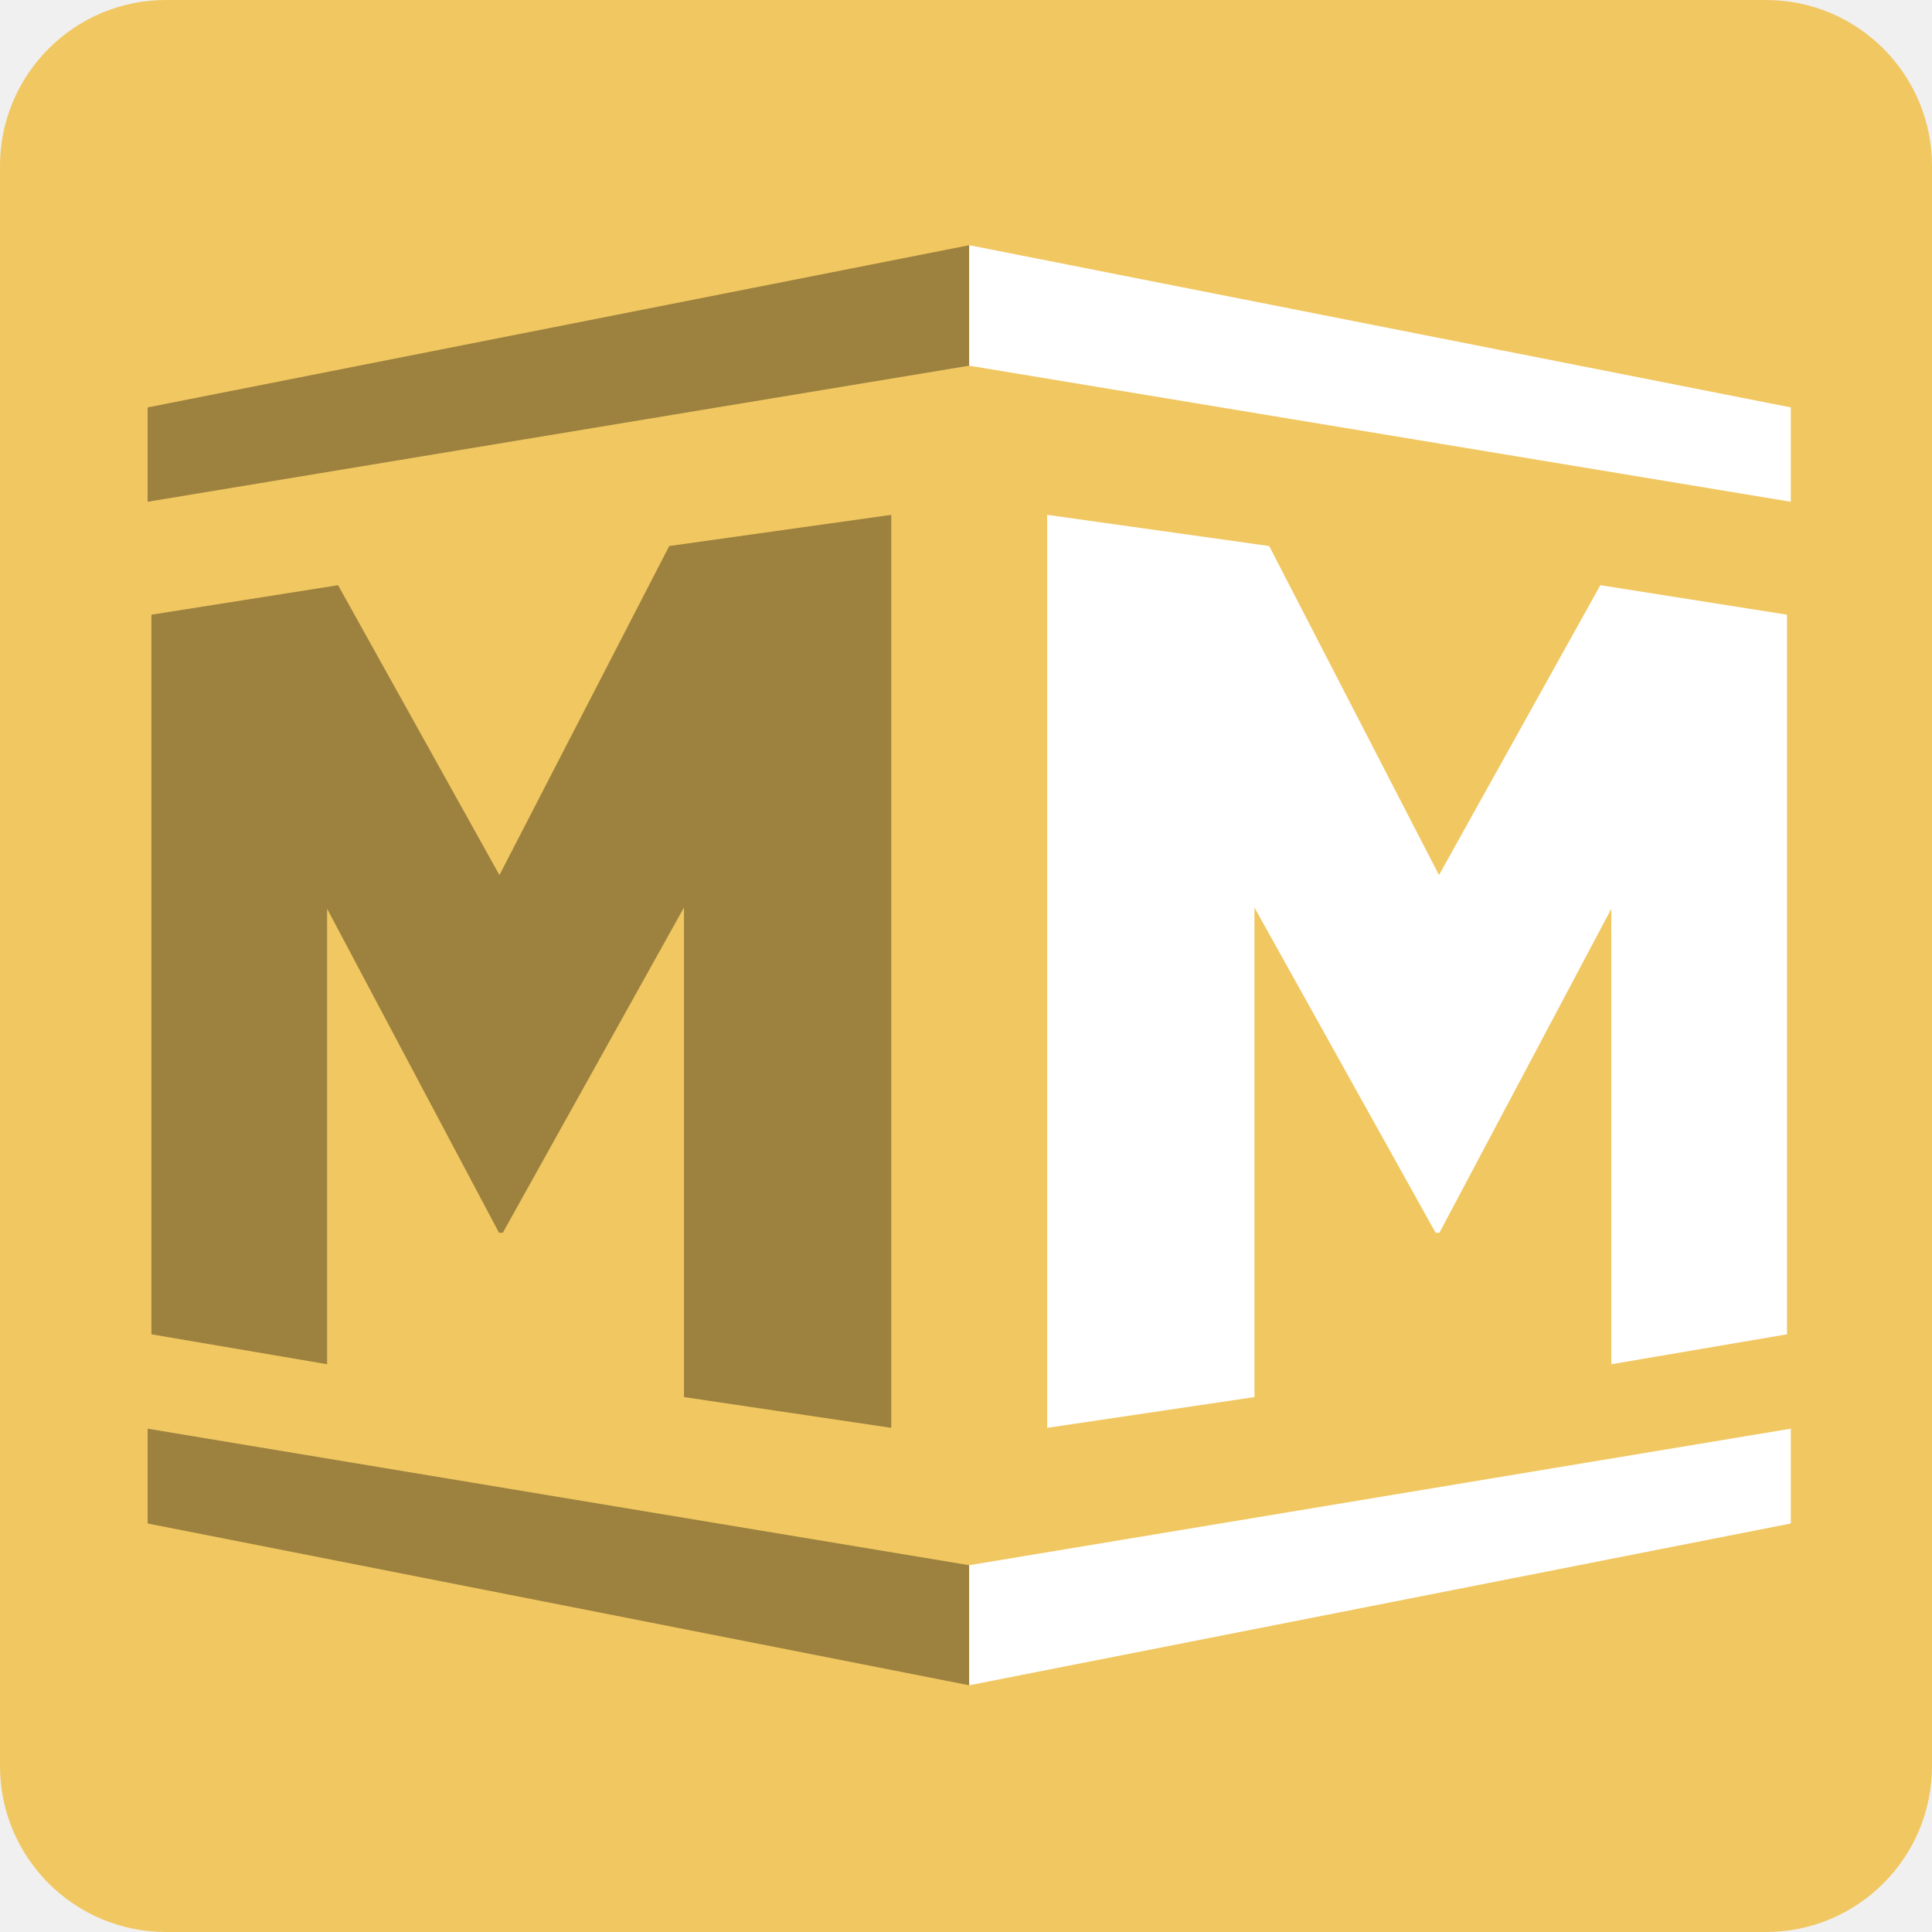
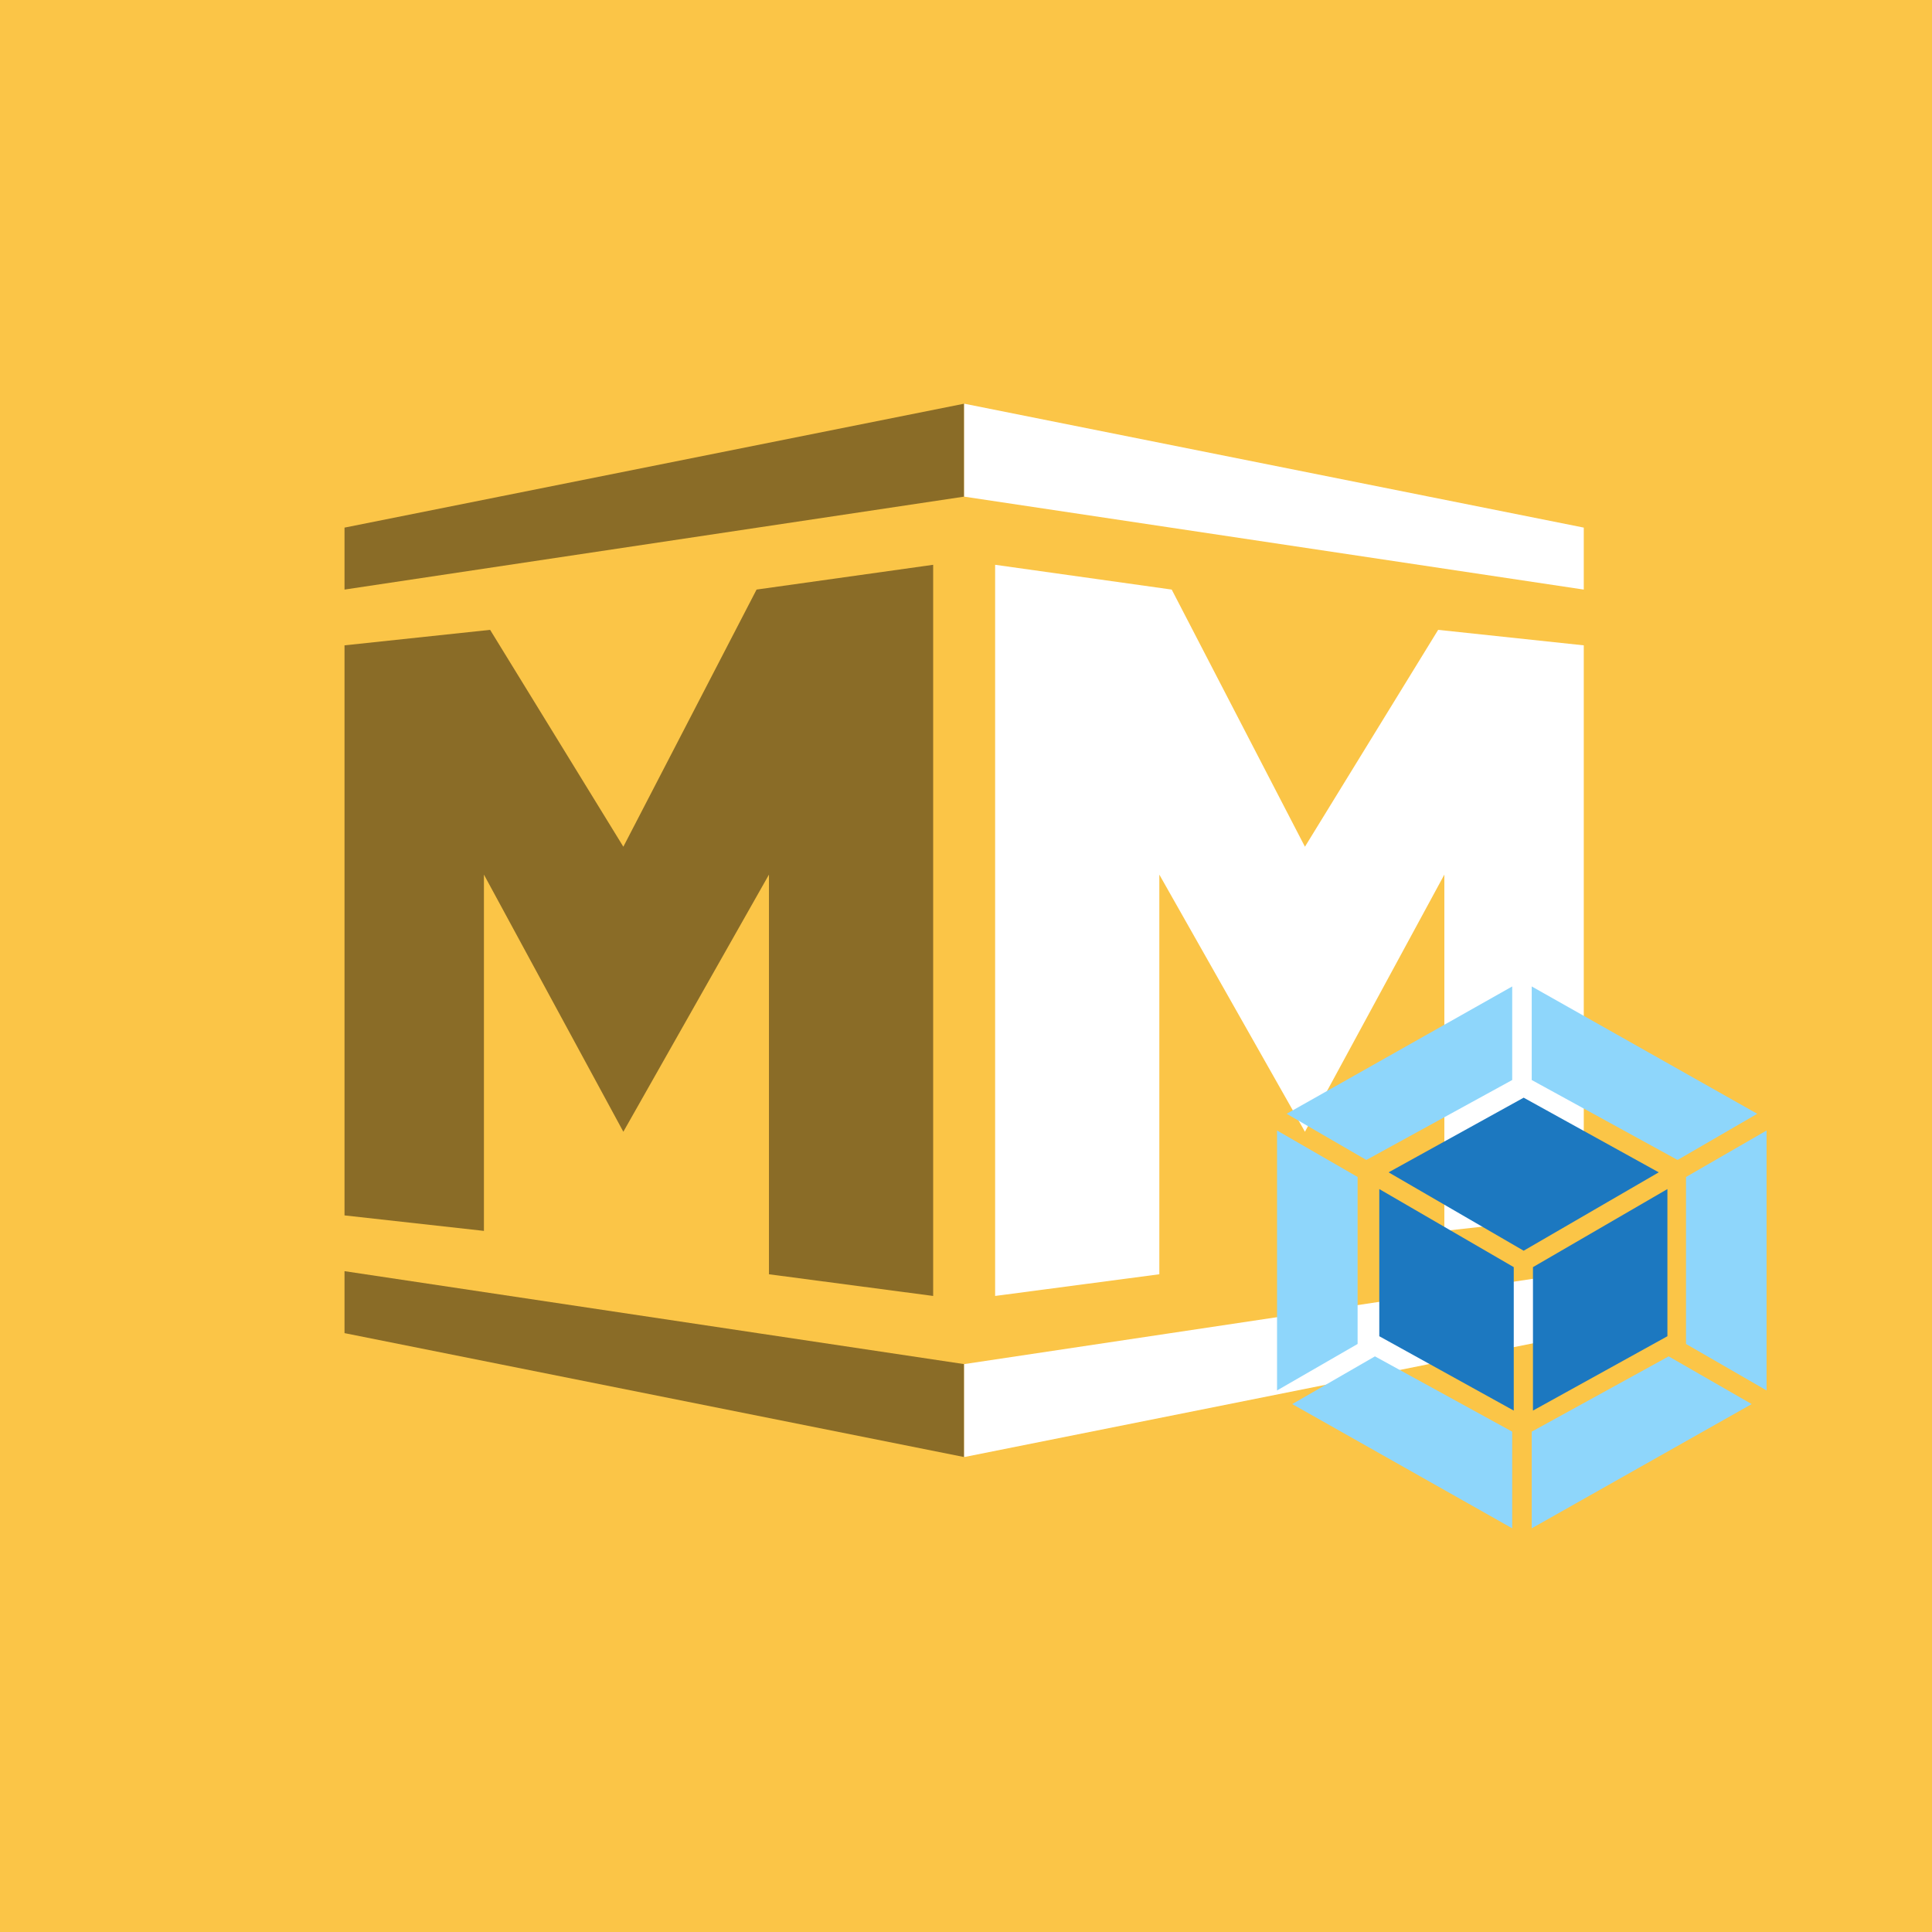
- <svg xmlns="http://www.w3.org/2000/svg" width="2500" height="2500" viewBox="0 0 256 256" preserveAspectRatio="xMidYMid">
-   <rect fill="#F1C761" width="256" height="256" rx="22" />
-   <g fill-opacity=".35">
-     <path d="M118.097 189.197V68.218L88.676 72.35l-22.499 43.601-21.381-38.41-24.732 3.909v95.353l23.28 3.964v-60.35l22.777 42.931h.503L90.63 120.25v64.871l27.467 4.076M19.561 53.983v12.505l108.864-18.033V32.49L19.561 53.983M19.561 201.87l108.864 21.438v-15.911L19.561 189.308v12.562" />
-   </g>
-   <g fill="#FFF">
-     <path d="M128.425 32.489v15.966L237.29 66.488V53.983L128.425 32.489M236.786 176.803V81.45l-24.731-3.908-21.382 38.409-22.499-43.6-29.42-4.133v120.979l27.467-4.076v-64.87l24.006 43.097h.502l22.778-42.93v60.349l23.28-3.964M128.425 223.308L237.29 201.87v-12.562l-108.864 18.089v15.91" />
+ <svg xmlns="http://www.w3.org/2000/svg" version="1.1" x="0px" y="0px" viewBox="0 0 623.6 623.6" style="enable-background:new 0 0 623.6 623.6;" xml:space="preserve">
+   <style type="text/css">
+ 	.st0{fill:#FBC547;}
+ 	.st1{fill-opacity:0.45;}
+ 	.st2{fill:#FFFFFF;}
+ 	.st3{fill:#8ED6FB;}
+ 	.st4{fill:#1C78C0;}
+ </style>
+   <rect class="st0" width="623.6" height="623.6" />
+   <g>
+     <g id="logo">
+       <polygon class="st1" points="111.2,170.3 311.2,130.3 311.2,160.3 111.2,190.3   " />
+       <polygon class="st2" points="311.2,130.3 511.2,170.3 511.2,190.3 311.2,160.3   " />
+       <polygon class="st1" points="111.2,208.3 111.2,392.3 156.2,397.3 156.2,282.3 201.2,365.3 248.2,282.3 248.2,411.3    301.2,418.3 301.2,182.3 244.2,190.3 201.2,273.3 158.2,203.3   " />
+       <polygon class="st2" points="511.2,208.3 511.2,392.3 466.2,397.3 466.2,282.3 421.2,365.3 374.2,282.3 374.2,411.3    321.2,418.3 321.2,182.3 378.2,190.3 421.2,273.3 464.2,203.3   " />
+       <polygon class="st1" points="111.2,430.3 311.2,470.3 311.2,440.3 111.2,410.3   " />
+       <polygon class="st2" points="311.2,470.3 511.2,430.3 511.2,410.3 311.2,440.3   " />
+       <path class="st3" d="M565.4,453.2l-71,40.1v-31.2l44.2-24.3L565.4,453.2z M570.2,448.8v-83.9l-26,15v53.9L570.2,448.8z     M417.1,453.2l71,40.1v-31.2l-44.3-24.3L417.1,453.2z M412.2,448.8v-83.9l26,15v53.9L412.2,448.8z M415.3,359.5l72.8-41.1v30.2    l-46.7,25.6l-0.4,0.2L415.3,359.5z M567.2,359.5l-72.8-41.1v30.2l46.7,25.6l0.4,0.2L567.2,359.5z" />
+       <path class="st4" d="M488.6,455.3l-43.4-24v-47.5l43.4,25.2V455.3z M494.8,455.3l43.4-24v-47.5L494.8,409V455.3z     M448.2,378.4l43.6-24.1l43.6,24.1l-43.6,25.3L448.2,378.4z" />
+     </g>
  </g>
</svg>
